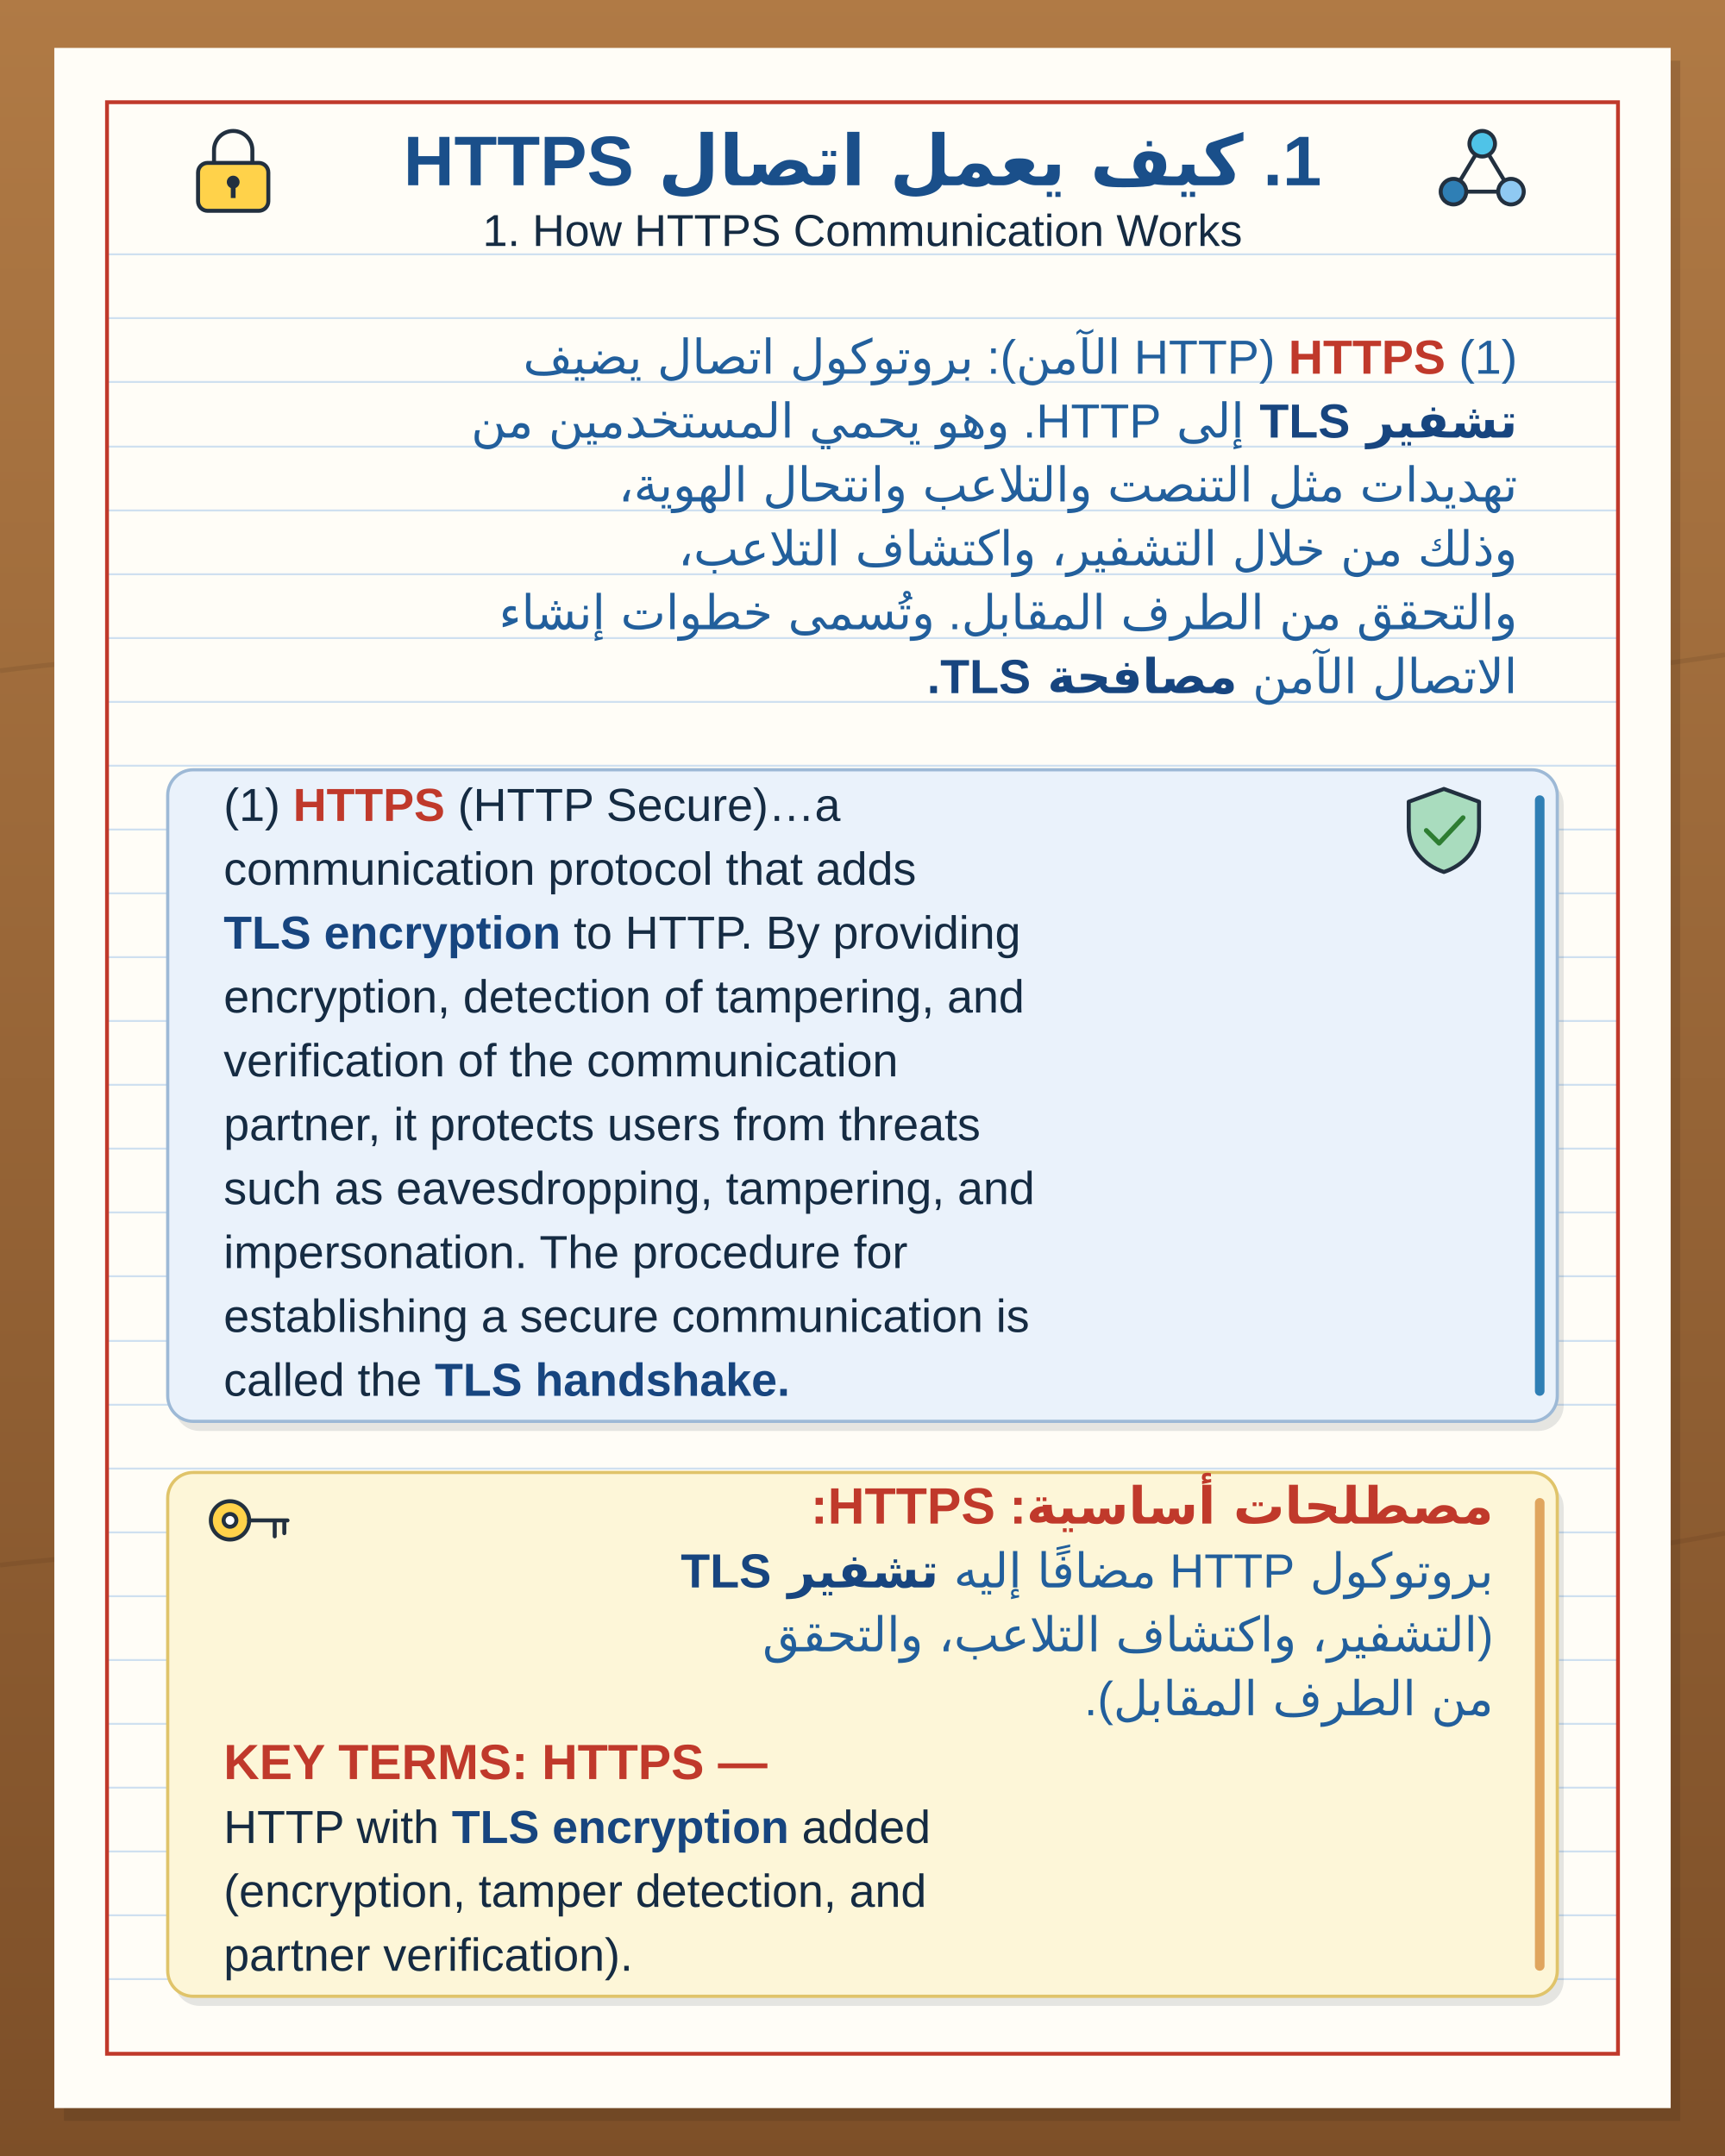
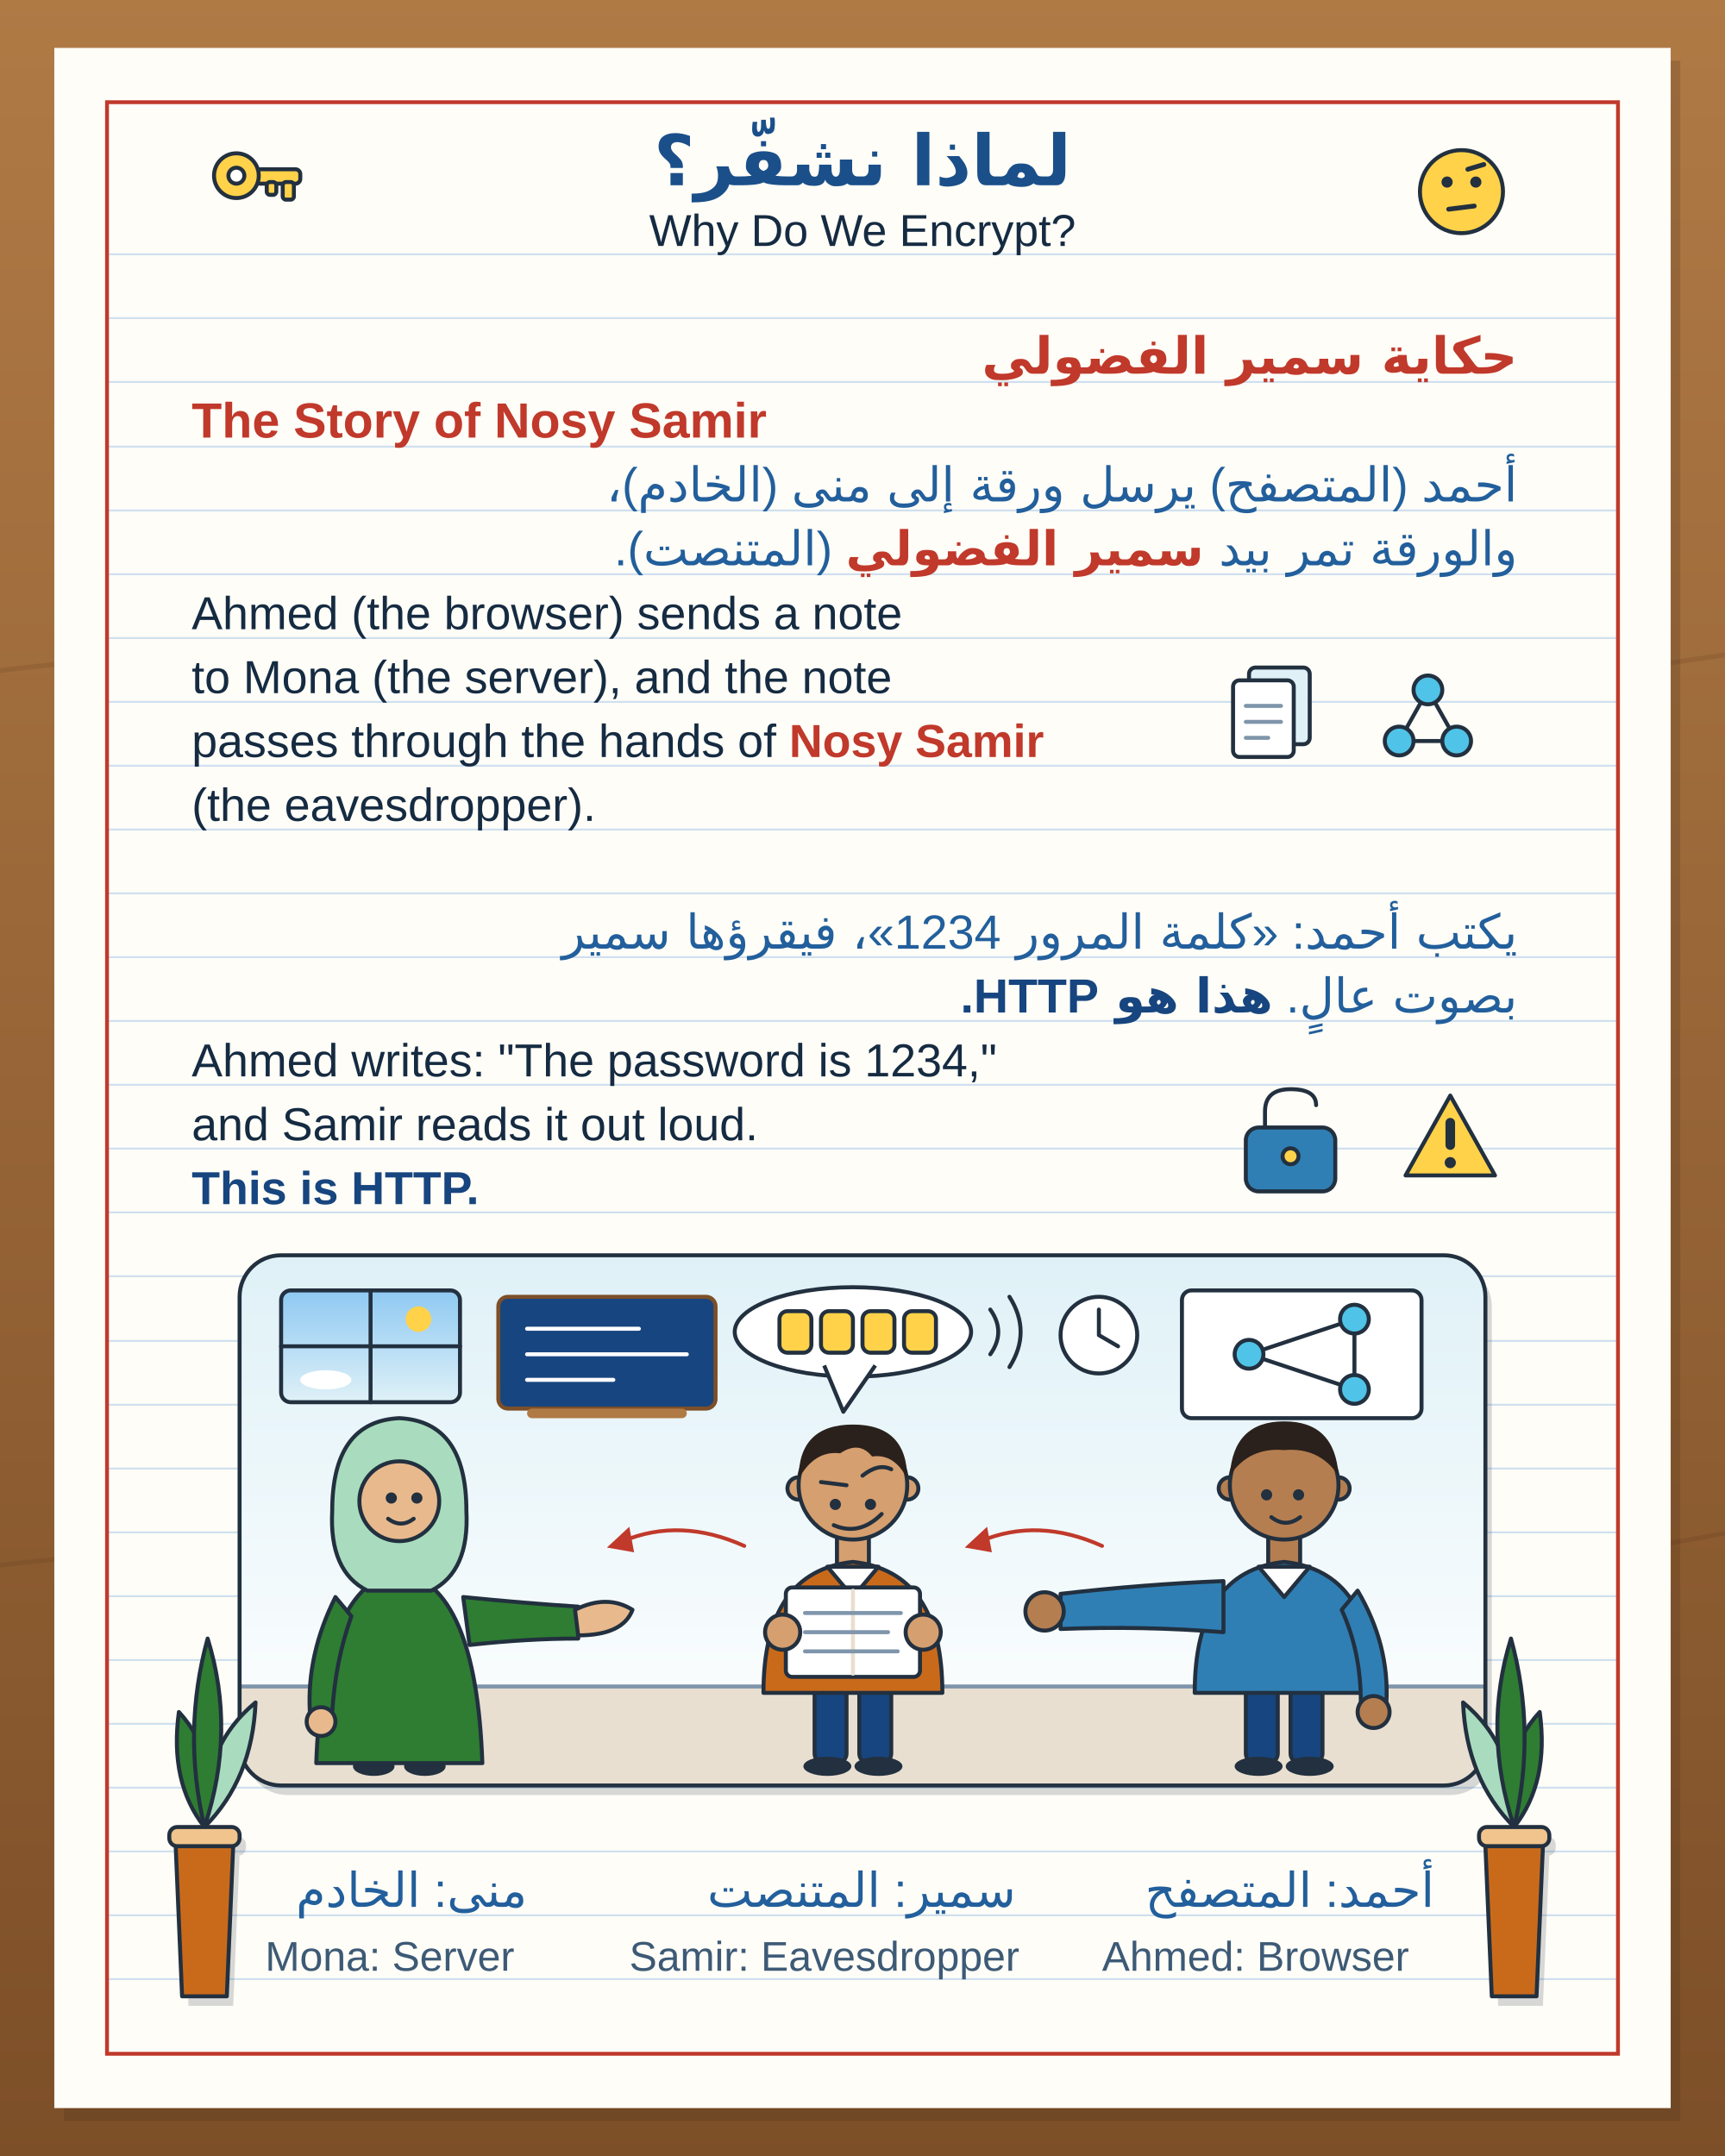
<svg xmlns="http://www.w3.org/2000/svg" width="1080" height="1350" viewBox="0 0 1080 1350" preserveAspectRatio="xMidYMid meet" style="width:100%;height:auto;max-width:1080px;display:block;margin:0 auto;">
  <defs>
    <linearGradient id="pmDesk" x1="0" y1="0" x2="0" y2="1">
      <stop offset="0" stop-color="#b07a45" />
      <stop offset="1" stop-color="#7d4f28" />
    </linearGradient>
    <pattern id="pmRules" x="0" y="120" width="1080" height="40" patternUnits="userSpaceOnUse">
      <line x1="0" y1="39.5" x2="1080" y2="39.5" stroke="#cfe0f0" stroke-width="1.4" />
    </pattern>
+     <linearGradient id="ilWall" x1="0" y1="0" x2="0" y2="1">
+       <stop offset="0" stop-color="#dff1f7" />
+       <stop offset="1" stop-color="#ffffff" />
+     </linearGradient>
+     <linearGradient id="ilSky" x1="0" y1="0" x2="0" y2="1">
+       <stop offset="0" stop-color="#8fc9f2" />
+       <stop offset="1" stop-color="#dff1f7" />
+     </linearGradient>
  </defs>
  <rect x="0" y="0" width="1080" height="1350" fill="url(#pmDesk)" />
  <path d="M0 420 C 300 380, 700 470, 1080 410" fill="none" stroke="#3a2411" stroke-width="3" opacity=".12" />
  <path d="M0 980 C 350 940, 720 1030, 1080 960" fill="none" stroke="#3a2411" stroke-width="3" opacity=".12" />
  <rect x="40" y="38" width="1012" height="1290" fill="#3a2411" opacity=".18" />
  <rect x="34" y="30" width="1012" height="1290" fill="#fffdf7" />
  <rect x="67" y="120" width="946" height="1152" fill="url(#pmRules)" />
  <rect x="67" y="64" width="946" height="1222" fill="none" stroke="#c0392b" stroke-width="2.4" />
-   <rect x="109" y="488" width="870" height="408" rx="16" fill="#22303f" opacity=".12" />
-   <rect x="109" y="928" width="870" height="328" rx="16" fill="#22303f" opacity=".12" />
-   <rect x="105" y="482" width="870" height="408" rx="16" fill="#eaf2fb" stroke="#9db9d6" stroke-width="2" />
-   <rect x="961" y="498" width="6" height="376" rx="3" fill="#2f7fb5" />
-   <rect x="105" y="922" width="870" height="328" rx="16" fill="#fdf6d8" stroke="#e0c46a" stroke-width="2" />
-   <rect x="961" y="938" width="6" height="296" rx="3" fill="#e0a55e" />
-   <g transform="translate(118 78)">
-     <path d="M16 24 V16 A12 12 0 0 1 40 16 V24" fill="none" stroke="#22303f" stroke-width="2.5" stroke-linecap="round" stroke-linejoin="round" />
-     <rect x="6" y="24" width="44" height="30" rx="6" fill="#ffd24a" stroke="#22303f" stroke-width="2.5" stroke-linejoin="round" />
-     <circle cx="28" cy="36" r="4" fill="#22303f" />
-     <rect x="26.5" y="38" width="3" height="8" fill="#22303f" />
+   <g>
+     <rect x="154" y="792" width="780" height="332" rx="26" fill="#22303f" opacity=".18" />
+     <rect x="110" y="1150" width="44" height="12" rx="5" fill="#22303f" opacity=".18" />
+     <path d="M114 1162 H150 L146 1256 H118 Z" fill="#22303f" opacity=".18" />
+     <rect x="930" y="1150" width="44" height="12" rx="5" fill="#22303f" opacity=".18" />
+     <path d="M934 1162 H970 L966 1256 H938 Z" fill="#22303f" opacity=".18" />
+     <rect x="150" y="786" width="780" height="332" rx="26" fill="url(#ilWall)" />
+     <path d="M151 1056 H929 V1094 Q929 1117 906 1117 H174 Q151 1117 151 1094 Z" fill="#e8dfd1" />
+     <path d="M151 1056 H929" fill="none" stroke="#7f95ab" stroke-width="2.5" stroke-linecap="round" />
+     <rect x="150" y="786" width="780" height="332" rx="26" fill="none" stroke="#22303f" stroke-width="2.5" />
+     <rect x="176" y="808" width="112" height="70" rx="6" fill="url(#ilSky)" stroke="#22303f" stroke-width="2.5" />
+     <circle cx="262" cy="826" r="8" fill="#ffd24a" />
+     <ellipse cx="204" cy="864" rx="16" ry="6" fill="#ffffff" />
+     <path d="M232 808 V878 M176 843 H288" fill="none" stroke="#22303f" stroke-width="2.5" stroke-linecap="round" />
+     <rect x="312" y="812" width="136" height="70" rx="6" fill="#17457f" stroke="#7d4f28" stroke-width="2.5" />
+     <path d="M330 832 H400 M330 848 H430 M330 864 H384" fill="none" stroke="#ffffff" stroke-width="2.5" stroke-linecap="round" />
+     <rect x="330" y="882" width="100" height="6" rx="3" fill="#b07a45" />
+     <circle cx="688" cy="836" r="24" fill="#ffffff" stroke="#22303f" stroke-width="2.5" />
+     <path d="M688 836 V820 M688 836 L700 843" fill="none" stroke="#22303f" stroke-width="2.5" stroke-linecap="round" />
+     <rect x="740" y="808" width="150" height="80" rx="6" fill="#ffffff" stroke="#22303f" stroke-width="2.5" />
+     <path d="M782 848 L848 826 M782 848 L848 870 M848 826 V870" fill="none" stroke="#22303f" stroke-width="2.5" stroke-linecap="round" />
+     <circle cx="782" cy="848" r="9" fill="#4fc3e8" stroke="#22303f" stroke-width="2.5" />
+     <circle cx="848" cy="826" r="9" fill="#4fc3e8" stroke="#22303f" stroke-width="2.5" />
+     <circle cx="848" cy="870" r="9" fill="#4fc3e8" stroke="#22303f" stroke-width="2.5" />
+     <ellipse cx="534" cy="834" rx="74" ry="28" fill="#ffffff" stroke="#22303f" stroke-width="2.5" />
+     <path d="M516 855 L528 884 L548 855" fill="#ffffff" stroke="#22303f" stroke-width="2.5" stroke-linejoin="round" />
+     <rect x="488" y="821" width="20" height="26" rx="5" fill="#ffd24a" stroke="#22303f" stroke-width="2.5" />
+     <rect x="514" y="821" width="20" height="26" rx="5" fill="#ffd24a" stroke="#22303f" stroke-width="2.5" />
+     <rect x="540" y="821" width="20" height="26" rx="5" fill="#ffd24a" stroke="#22303f" stroke-width="2.5" />
+     <rect x="566" y="821" width="20" height="26" rx="5" fill="#ffd24a" stroke="#22303f" stroke-width="2.5" />
+     <path d="M620 820 Q630 834 620 848 M632 812 Q646 834 632 856" fill="none" stroke="#22303f" stroke-width="2.5" stroke-linecap="round" />
+     <ellipse cx="234" cy="1106" rx="13" ry="6" fill="#22303f" />
+     <ellipse cx="266" cy="1106" rx="13" ry="6" fill="#22303f" />
+     <path d="M198 1104 Q202 992 250 984 Q298 992 302 1104 Z" fill="#2e7d32" stroke="#22303f" stroke-width="2.5" stroke-linejoin="round" />
+     <path d="M210 1000 Q192 1036 194 1072 L208 1072 Q210 1040 220 1012 Z" fill="#2e7d32" stroke="#22303f" stroke-width="2.5" stroke-linejoin="round" />
+     <circle cx="201" cy="1078" r="9" fill="#e8b98d" stroke="#22303f" stroke-width="2.5" />
+     <path d="M290 1000 Q330 1004 362 1006 L362 1026 Q330 1026 294 1030 Z" fill="#2e7d32" stroke="#22303f" stroke-width="2.5" stroke-linejoin="round" />
+     <path d="M360 1008 Q380 998 396 1008 Q390 1024 362 1024 Z" fill="#e8b98d" stroke="#22303f" stroke-width="2.5" stroke-linejoin="round" />
+     <path d="M208 946 Q208 890 250 888 Q292 890 292 946 Q294 984 270 996 L230 996 Q206 984 208 946 Z" fill="#a9dcbe" stroke="#22303f" stroke-width="2.5" stroke-linejoin="round" />
+     <circle cx="250" cy="940" r="25" fill="#e8b98d" stroke="#22303f" stroke-width="2.5" />
+     <circle cx="245" cy="938" r="3.5" fill="#22303f" />
+     <circle cx="261" cy="938" r="3.5" fill="#22303f" />
+     <path d="M243 951 Q251 957 259 951" fill="none" stroke="#22303f" stroke-width="2.5" stroke-linecap="round" />
+     <rect x="510" y="1050" width="20" height="54" rx="6" fill="#17457f" stroke="#22303f" stroke-width="2.5" />
+     <rect x="538" y="1050" width="20" height="54" rx="6" fill="#17457f" stroke="#22303f" stroke-width="2.5" />
+     <ellipse cx="518" cy="1106" rx="15" ry="6" fill="#22303f" />
+     <ellipse cx="550" cy="1106" rx="15" ry="6" fill="#22303f" />
+     <rect x="524" y="958" width="20" height="24" fill="#d59f6f" stroke="#22303f" stroke-width="2.5" />
+     <path d="M478 1060 Q478 984 534 978 Q590 984 590 1060 Z" fill="#c96a1b" stroke="#22303f" stroke-width="2.5" stroke-linejoin="round" />
+     <path d="M518 981 L534 1000 L550 981 Z" fill="#ffffff" stroke="#22303f" stroke-width="2.5" stroke-linejoin="round" />
+     <rect x="492" y="994" width="84" height="56" rx="4" fill="#ffffff" stroke="#22303f" stroke-width="2.5" />
+     <path d="M534 996 V1048" fill="none" stroke="#e8dfd1" stroke-width="2.5" stroke-linecap="round" />
+     <path d="M504 1010 H564 M504 1022 H556 M504 1034 H562" fill="none" stroke="#7f95ab" stroke-width="2.5" stroke-linecap="round" />
+     <circle cx="490" cy="1022" r="11" fill="#d59f6f" stroke="#22303f" stroke-width="2.5" />
+     <circle cx="578" cy="1022" r="11" fill="#d59f6f" stroke="#22303f" stroke-width="2.5" />
+     <circle cx="500" cy="932" r="7" fill="#d59f6f" stroke="#22303f" stroke-width="2.5" />
+     <circle cx="568" cy="932" r="7" fill="#d59f6f" stroke="#22303f" stroke-width="2.5" />
+     <circle cx="534" cy="930" r="34" fill="#d59f6f" stroke="#22303f" stroke-width="2.5" />
+     <path d="M500 926 Q500 892 534 892 Q568 892 568 926 Q560 910 546 912 Q538 902 526 910 Q510 908 500 926 Z" fill="#2b211c" />
+     <circle cx="523" cy="942" r="3.5" fill="#22303f" />
+     <circle cx="545" cy="942" r="3.5" fill="#22303f" />
+     <path d="M514 928 L530 930 M540 924 Q550 916 558 920" fill="none" stroke="#22303f" stroke-width="2.5" stroke-linecap="round" />
+     <path d="M522 955 Q538 962 552 948" fill="none" stroke="#22303f" stroke-width="2.5" stroke-linecap="round" />
+     <rect x="780" y="1050" width="20" height="54" rx="6" fill="#17457f" stroke="#22303f" stroke-width="2.5" />
+     <rect x="808" y="1050" width="20" height="54" rx="6" fill="#17457f" stroke="#22303f" stroke-width="2.5" />
+     <ellipse cx="788" cy="1106" rx="15" ry="6" fill="#22303f" />
+     <ellipse cx="820" cy="1106" rx="15" ry="6" fill="#22303f" />
+     <rect x="794" y="958" width="20" height="24" fill="#b57e50" stroke="#22303f" stroke-width="2.5" />
+     <path d="M748 1060 Q748 984 804 978 Q860 984 860 1060 Z" fill="#2f7fb5" stroke="#22303f" stroke-width="2.5" stroke-linejoin="round" />
+     <path d="M788 981 L804 1000 L820 981 Z" fill="#ffffff" stroke="#22303f" stroke-width="2.5" stroke-linejoin="round" />
+     <path d="M766 990 Q716 992 664 998 L664 1020 Q716 1018 766 1022 Z" fill="#2f7fb5" stroke="#22303f" stroke-width="2.5" stroke-linejoin="round" />
+     <circle cx="654" cy="1009" r="12" fill="#b57e50" stroke="#22303f" stroke-width="2.5" />
+     <path d="M850 996 Q870 1030 868 1066 L852 1066 Q852 1034 840 1008 Z" fill="#2f7fb5" stroke="#22303f" stroke-width="2.5" stroke-linejoin="round" />
+     <circle cx="860" cy="1072" r="10" fill="#b57e50" stroke="#22303f" stroke-width="2.5" />
+     <circle cx="770" cy="932" r="7" fill="#b57e50" stroke="#22303f" stroke-width="2.5" />
+     <circle cx="838" cy="932" r="7" fill="#b57e50" stroke="#22303f" stroke-width="2.5" />
+     <circle cx="804" cy="930" r="34" fill="#b57e50" stroke="#22303f" stroke-width="2.5" />
+     <path d="M770 924 Q772 890 804 890 Q836 890 838 924 Q826 906 804 908 Q782 906 770 924 Z" fill="#2b211c" />
+     <circle cx="793" cy="936" r="3.5" fill="#22303f" />
+     <circle cx="813" cy="936" r="3.5" fill="#22303f" />
+     <path d="M796 950 Q805 957 814 950" fill="none" stroke="#22303f" stroke-width="2.5" stroke-linecap="round" />
+     <path d="M128 1144 Q106 1116 112 1072 Q138 1100 128 1144 Z" fill="#2e7d32" stroke="#22303f" stroke-width="2.5" stroke-linejoin="round" />
+     <path d="M128 1144 Q158 1114 160 1066 Q126 1094 128 1144 Z" fill="#a9dcbe" stroke="#22303f" stroke-width="2.5" stroke-linejoin="round" />
+     <path d="M128 1144 Q114 1084 130 1026 Q148 1084 128 1144 Z" fill="#2e7d32" stroke="#22303f" stroke-width="2.5" stroke-linejoin="round" />
+     <path d="M110 1156 H146 L142 1250 H114 Z" fill="#c96a1b" stroke="#22303f" stroke-width="2.5" stroke-linejoin="round" />
+     <rect x="106" y="1144" width="44" height="12" rx="5" fill="#f0c48c" stroke="#22303f" stroke-width="2.5" />
+     <path d="M948 1144 Q970 1116 964 1072 Q938 1100 948 1144 Z" fill="#2e7d32" stroke="#22303f" stroke-width="2.5" stroke-linejoin="round" />
+     <path d="M948 1144 Q918 1114 916 1066 Q950 1094 948 1144 Z" fill="#a9dcbe" stroke="#22303f" stroke-width="2.5" stroke-linejoin="round" />
+     <path d="M948 1144 Q962 1084 946 1026 Q928 1084 948 1144 Z" fill="#2e7d32" stroke="#22303f" stroke-width="2.5" stroke-linejoin="round" />
+     <path d="M930 1156 H966 L962 1250 H934 Z" fill="#c96a1b" stroke="#22303f" stroke-width="2.5" stroke-linejoin="round" />
+     <rect x="926" y="1144" width="44" height="12" rx="5" fill="#f0c48c" stroke="#22303f" stroke-width="2.5" />
+     <path d="M690 968 Q650 950 614 965" fill="none" stroke="#c0392b" stroke-width="2.4" stroke-linecap="round" />
+     <polygon points="604,969 618,956 621,972" fill="#c0392b" />
+     <path d="M466 968 Q426 950 390 965" fill="none" stroke="#c0392b" stroke-width="2.4" stroke-linecap="round" />
+     <polygon points="380,969 394,956 397,972" fill="#c0392b" />
  </g>
-   <g transform="translate(900 80)">
-     <line x1="10" y1="40" x2="28" y2="10" stroke="#22303f" stroke-width="2.5" stroke-linecap="round" />
-     <line x1="28" y1="10" x2="46" y2="40" stroke="#22303f" stroke-width="2.5" stroke-linecap="round" />
-     <line x1="10" y1="40" x2="46" y2="40" stroke="#22303f" stroke-width="2.5" stroke-linecap="round" />
-     <circle cx="28" cy="10" r="8" fill="#4fc3e8" stroke="#22303f" stroke-width="2.5" />
-     <circle cx="10" cy="40" r="8" fill="#2f7fb5" stroke="#22303f" stroke-width="2.5" />
-     <circle cx="46" cy="40" r="8" fill="#8fc9f2" stroke="#22303f" stroke-width="2.5" />
+   <g transform="translate(130 84)">
+     <rect x="30" y="22" width="28" height="9" rx="3" fill="#ffd24a" stroke="#22303f" stroke-width="2.5" />
+     <rect x="47" y="30" width="7" height="11" rx="2" fill="#ffd24a" stroke="#22303f" stroke-width="2.5" />
+     <rect x="37" y="30" width="6" height="8" rx="2" fill="#ffd24a" stroke="#22303f" stroke-width="2.5" />
+     <circle cx="18" cy="26" r="14" fill="#ffd24a" stroke="#22303f" stroke-width="2.5" />
+     <circle cx="18" cy="26" r="5" fill="#ffffff" stroke="#22303f" stroke-width="2.5" />
  </g>
-   <g transform="translate(878 492)">
-     <path d="M26 2 L48 10 V26 C48 40 38 50 26 54 C14 50 4 40 4 26 V10 Z" fill="#a9dcbe" stroke="#22303f" stroke-width="2.5" stroke-linejoin="round" />
-     <path d="M15 28 L23 36 L38 20" fill="none" stroke="#2e7d32" stroke-width="3" stroke-linecap="round" stroke-linejoin="round" />
+   <g transform="translate(915 120)">
+     <circle cx="0" cy="0" r="26" fill="#ffd24a" stroke="#22303f" stroke-width="2.5" />
+     <circle cx="-9" cy="-6" r="3.5" fill="#22303f" />
+     <circle cx="9" cy="-6" r="3.5" fill="#22303f" />
+     <path d="M -8 11 L 8 9" fill="none" stroke="#22303f" stroke-width="3" stroke-linecap="round" />
+     <path d="M 4 -14 L 14 -17" fill="none" stroke="#22303f" stroke-width="3" stroke-linecap="round" />
  </g>
-   <g transform="translate(128 928)">
-     <circle cx="16" cy="24" r="12" fill="#ffd24a" stroke="#22303f" stroke-width="2.5" />
-     <circle cx="16" cy="24" r="4" fill="#ffffff" stroke="#22303f" stroke-width="2.5" />
-     <path d="M28 24 H52 M44 24 V34 M50 24 V32" fill="none" stroke="#22303f" stroke-width="2.5" stroke-linecap="round" stroke-linejoin="round" />
+   <g transform="translate(772 418)">
+     <rect x="10" y="0" width="38" height="48" rx="4" fill="#dff1f7" stroke="#22303f" stroke-width="2.5" />
+     <rect x="0" y="8" width="38" height="48" rx="4" fill="#ffffff" stroke="#22303f" stroke-width="2.5" />
+     <path d="M8 24 H30 M8 34 H30 M8 44 H22" fill="none" stroke="#7f95ab" stroke-width="2.5" stroke-linecap="round" />
  </g>
-   <text x="540" y="116" direction="rtl" unicode-bidi="plaintext" text-anchor="middle" font-family="Tahoma, Arial, Segoe UI, sans-serif" font-size="44" font-weight="bold" fill="#1a4f8a">1. كيف يعمل اتصال HTTPS</text>
-   <text x="540" y="154" direction="ltr" unicode-bidi="plaintext" text-anchor="middle" font-family="Segoe Print, Comic Sans MS, Arial, sans-serif" font-size="28" font-weight="normal" fill="#152b42">1. How HTTPS Communication Works</text>
-   <text x="950" y="234" direction="rtl" unicode-bidi="plaintext" text-anchor="start" font-family="Tahoma, Arial, Segoe UI, sans-serif" font-size="30" fill="#225f9c">
-     <tspan x="950" dy="0">‏(1) <tspan font-weight="bold" fill="#c0392b">HTTPS</tspan> (HTTP الآمن): بروتوكول اتصال يضيف</tspan>
-     <tspan x="950" dy="40">
-       <tspan font-weight="bold" fill="#17457f">تشفير TLS</tspan> إلى HTTP. وهو يحمي المستخدمين من</tspan>
-     <tspan x="950" dy="40">تهديدات مثل التنصت والتلاعب وانتحال الهوية،</tspan>
-     <tspan x="950" dy="40">وذلك من خلال التشفير، واكتشاف التلاعب،</tspan>
-     <tspan x="950" dy="40">والتحقق من الطرف المقابل. وتُسمى خطوات إنشاء</tspan>
-     <tspan x="950" dy="40">الاتصال الآمن <tspan font-weight="bold" fill="#17457f">مصافحة TLS.</tspan>
+   <g transform="translate(862 420)">
+     <path d="M14 44 L32 12 L50 44 Z" fill="none" stroke="#22303f" stroke-width="2.5" stroke-linejoin="round" />
+     <circle cx="32" cy="12" r="9" fill="#4fc3e8" stroke="#22303f" stroke-width="2.5" />
+     <circle cx="14" cy="44" r="9" fill="#4fc3e8" stroke="#22303f" stroke-width="2.5" />
+     <circle cx="50" cy="44" r="9" fill="#4fc3e8" stroke="#22303f" stroke-width="2.5" />
+   </g>
+   <g transform="translate(780 682)">
+     <path d="M12 24 V14 Q12 0 28 0 Q44 0 44 10" fill="none" stroke="#22303f" stroke-width="2.5" stroke-linecap="round" />
+     <rect x="0" y="24" width="56" height="40" rx="8" fill="#2f7fb5" stroke="#22303f" stroke-width="2.5" />
+     <circle cx="28" cy="42" r="5" fill="#ffd24a" stroke="#22303f" stroke-width="2.5" />
+   </g>
+   <g transform="translate(880 686)">
+     <polygon points="28,0 56,50 0,50" fill="#ffd24a" stroke="#22303f" stroke-width="2.5" stroke-linejoin="round" />
+     <rect x="25" y="14" width="6" height="20" rx="3" fill="#22303f" />
+     <circle cx="28" cy="42" r="3.5" fill="#22303f" />
+   </g>
+   <text x="540" y="116" direction="rtl" unicode-bidi="plaintext" text-anchor="middle" font-family="Tahoma, Arial, Segoe UI, sans-serif" font-size="44" font-weight="bold" fill="#1a4f8a">لماذا نشفّر؟</text>
+   <text x="540" y="154" direction="ltr" unicode-bidi="plaintext" text-anchor="middle" font-family="Segoe Print, Comic Sans MS, Arial, sans-serif" font-size="28" font-weight="normal" fill="#152b42">Why Do We Encrypt?</text>
+   <text x="950" y="234" direction="rtl" unicode-bidi="plaintext" text-anchor="start" font-family="Tahoma, Arial, Segoe UI, sans-serif" font-size="32" font-weight="bold" fill="#c0392b">حكاية سمير الفضولي</text>
+   <text x="120" y="274" direction="ltr" unicode-bidi="plaintext" text-anchor="start" font-family="Segoe Print, Comic Sans MS, Arial, sans-serif" font-size="31" font-weight="bold" fill="#c0392b">The Story of Nosy Samir</text>
+   <text x="950" y="314" direction="rtl" unicode-bidi="plaintext" text-anchor="start" font-family="Tahoma, Arial, Segoe UI, sans-serif" font-size="30" fill="#225f9c">
+     <tspan x="950" dy="0">أحمد (المتصفح) يرسل ورقة إلى منى (الخادم)،</tspan>
+     <tspan x="950" dy="40">والورقة تمر بيد <tspan font-weight="bold" fill="#c0392b">سمير الفضولي</tspan> (المتنصت).</tspan>
+   </text>
+   <text x="120" y="394" direction="ltr" unicode-bidi="plaintext" text-anchor="start" font-family="Segoe Print, Comic Sans MS, Arial, sans-serif" font-size="29" fill="#152b42">
+     <tspan x="120" dy="0">Ahmed (the browser) sends a note</tspan>
+     <tspan x="120" dy="40">to Mona (the server), and the note</tspan>
+     <tspan x="120" dy="40">passes through the hands of <tspan font-weight="bold" fill="#c0392b">Nosy Samir</tspan>
+     </tspan>
+     <tspan x="120" dy="40">(the eavesdropper).</tspan>
+   </text>
+   <text x="950" y="594" direction="rtl" unicode-bidi="plaintext" text-anchor="start" font-family="Tahoma, Arial, Segoe UI, sans-serif" font-size="30" fill="#225f9c">
+     <tspan x="950" dy="0">يكتب أحمد: «كلمة المرور 1234»، فيقرؤها سمير</tspan>
+     <tspan x="950" dy="40">بصوت عالٍ. <tspan font-weight="bold" fill="#17457f">هذا هو HTTP.</tspan>
    </tspan>
  </text>
-   <text x="140" y="514" direction="ltr" unicode-bidi="plaintext" text-anchor="start" font-family="Segoe Print, Comic Sans MS, Arial, sans-serif" font-size="29" fill="#152b42">
-     <tspan x="140" dy="0">(1) <tspan font-weight="bold" fill="#c0392b">HTTPS</tspan> (HTTP Secure)…a</tspan>
-     <tspan x="140" dy="40">communication protocol that adds</tspan>
-     <tspan x="140" dy="40">
-       <tspan font-weight="bold" fill="#17457f">TLS encryption</tspan> to HTTP. By providing</tspan>
-     <tspan x="140" dy="40">encryption, detection of tampering, and</tspan>
-     <tspan x="140" dy="40">verification of the communication</tspan>
-     <tspan x="140" dy="40">partner, it protects users from threats</tspan>
-     <tspan x="140" dy="40">such as eavesdropping, tampering, and</tspan>
-     <tspan x="140" dy="40">impersonation. The procedure for</tspan>
-     <tspan x="140" dy="40">establishing a secure communication is</tspan>
-     <tspan x="140" dy="40">called the <tspan font-weight="bold" fill="#17457f">TLS handshake.</tspan>
+   <text x="120" y="674" direction="ltr" unicode-bidi="plaintext" text-anchor="start" font-family="Segoe Print, Comic Sans MS, Arial, sans-serif" font-size="29" fill="#152b42">
+     <tspan x="120" dy="0">Ahmed writes: "The password is 1234,"</tspan>
+     <tspan x="120" dy="40">and Samir reads it out loud.</tspan>
+     <tspan x="120" dy="40">
+       <tspan font-weight="bold" fill="#17457f">This is HTTP.</tspan>
    </tspan>
  </text>
-   <text x="935" y="954" direction="rtl" unicode-bidi="plaintext" text-anchor="start" font-family="Tahoma, Arial, Segoe UI, sans-serif" font-size="30" fill="#225f9c">
-     <tspan x="935" dy="0" font-size="32" font-weight="bold" fill="#c0392b">مصطلحات أساسية: HTTPS:</tspan>
-     <tspan x="935" dy="40">بروتوكول HTTP مضافًا إليه <tspan font-weight="bold" fill="#17457f">تشفير TLS</tspan>
-     </tspan>
-     <tspan x="935" dy="40">(التشفير، واكتشاف التلاعب، والتحقق</tspan>
-     <tspan x="935" dy="40">من الطرف المقابل).</tspan>
-   </text>
-   <text x="140" y="1114" direction="ltr" unicode-bidi="plaintext" text-anchor="start" font-family="Segoe Print, Comic Sans MS, Arial, sans-serif" font-size="29" fill="#152b42">
-     <tspan x="140" dy="0" font-size="31" font-weight="bold" fill="#c0392b">KEY TERMS: HTTPS —</tspan>
-     <tspan x="140" dy="40">HTTP with <tspan font-weight="bold" fill="#17457f">TLS encryption</tspan> added</tspan>
-     <tspan x="140" dy="40">(encryption, tamper detection, and</tspan>
-     <tspan x="140" dy="40">partner verification).</tspan>
-   </text>
+   <text x="898" y="1194" direction="rtl" unicode-bidi="plaintext" text-anchor="start" font-family="Tahoma, Arial, Segoe UI, sans-serif" font-size="30" fill="#225f9c">أحمد: المتصفح</text>
+   <text x="690" y="1234" direction="ltr" unicode-bidi="plaintext" text-anchor="start" font-family="Segoe Print, Comic Sans MS, Arial, sans-serif" font-size="26" fill="#3d5a76">Ahmed: Browser</text>
+   <text x="636" y="1194" direction="rtl" unicode-bidi="plaintext" text-anchor="start" font-family="Tahoma, Arial, Segoe UI, sans-serif" font-size="30" fill="#225f9c">سمير: المتنصت</text>
+   <text x="394" y="1234" direction="ltr" unicode-bidi="plaintext" text-anchor="start" font-family="Segoe Print, Comic Sans MS, Arial, sans-serif" font-size="26" fill="#3d5a76">Samir: Eavesdropper</text>
+   <text x="330" y="1194" direction="rtl" unicode-bidi="plaintext" text-anchor="start" font-family="Tahoma, Arial, Segoe UI, sans-serif" font-size="30" fill="#225f9c">منى: الخادم</text>
+   <text x="166" y="1234" direction="ltr" unicode-bidi="plaintext" text-anchor="start" font-family="Segoe Print, Comic Sans MS, Arial, sans-serif" font-size="26" fill="#3d5a76">Mona: Server</text>
</svg>
